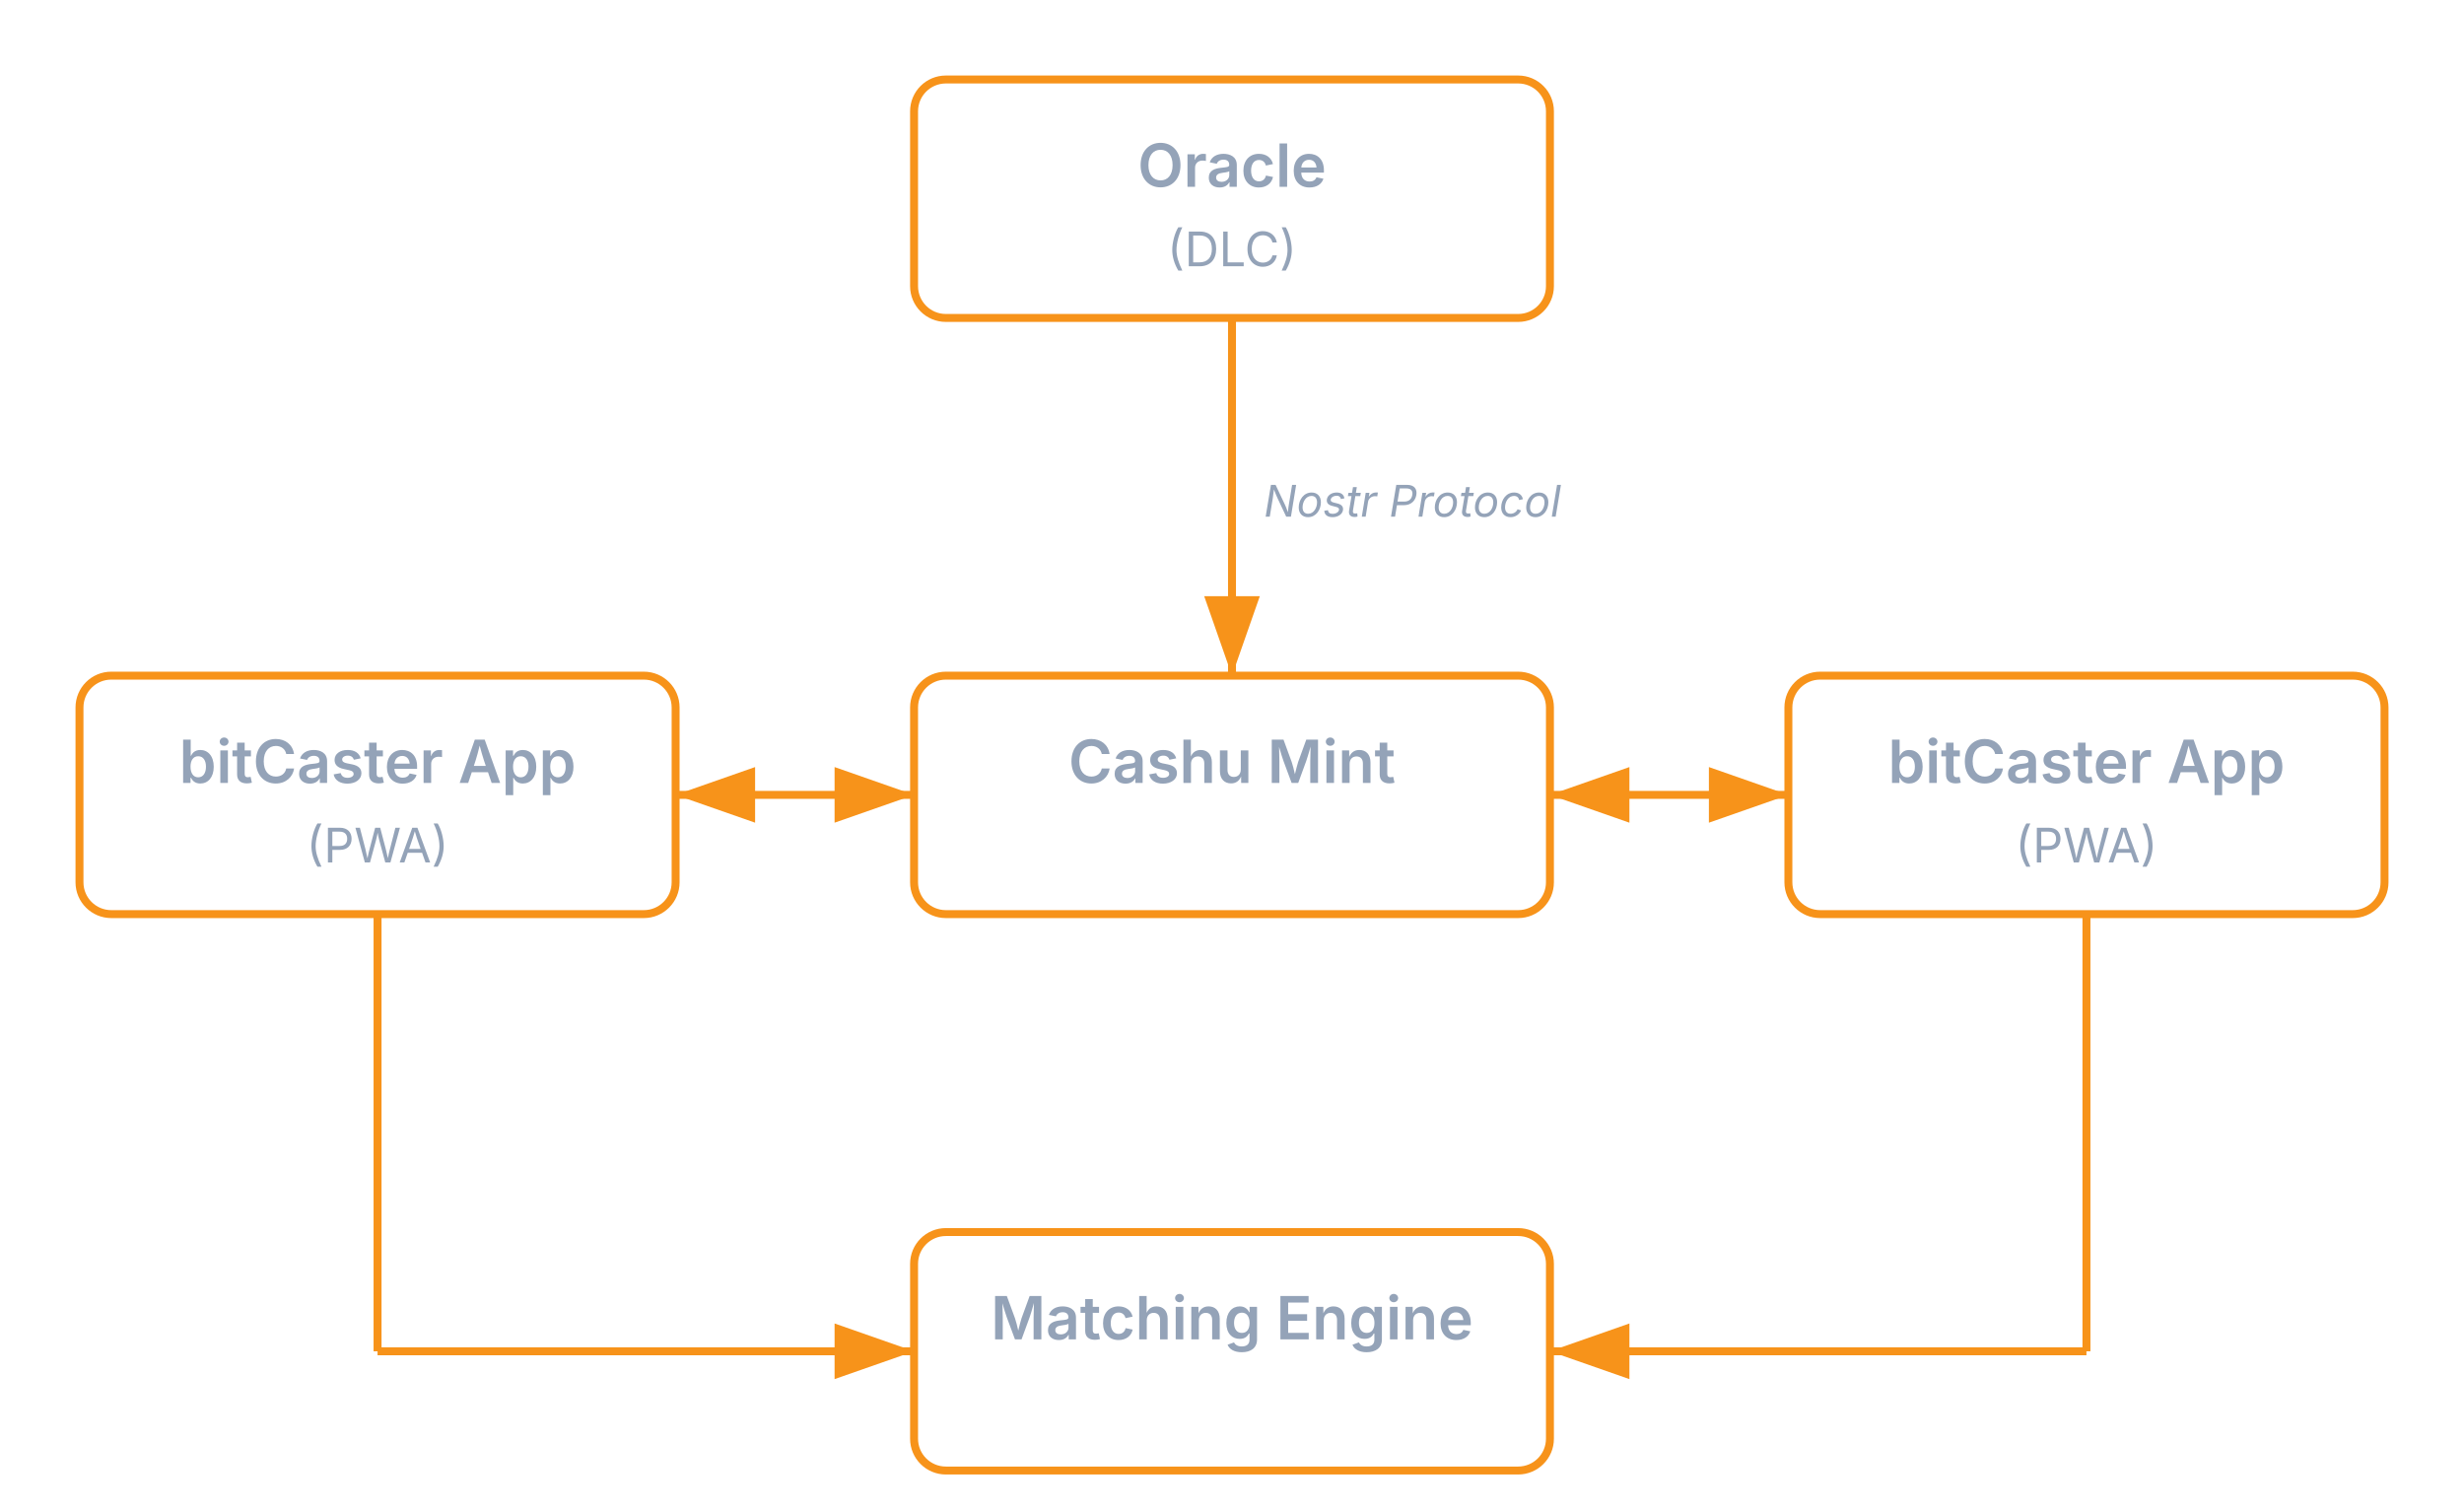
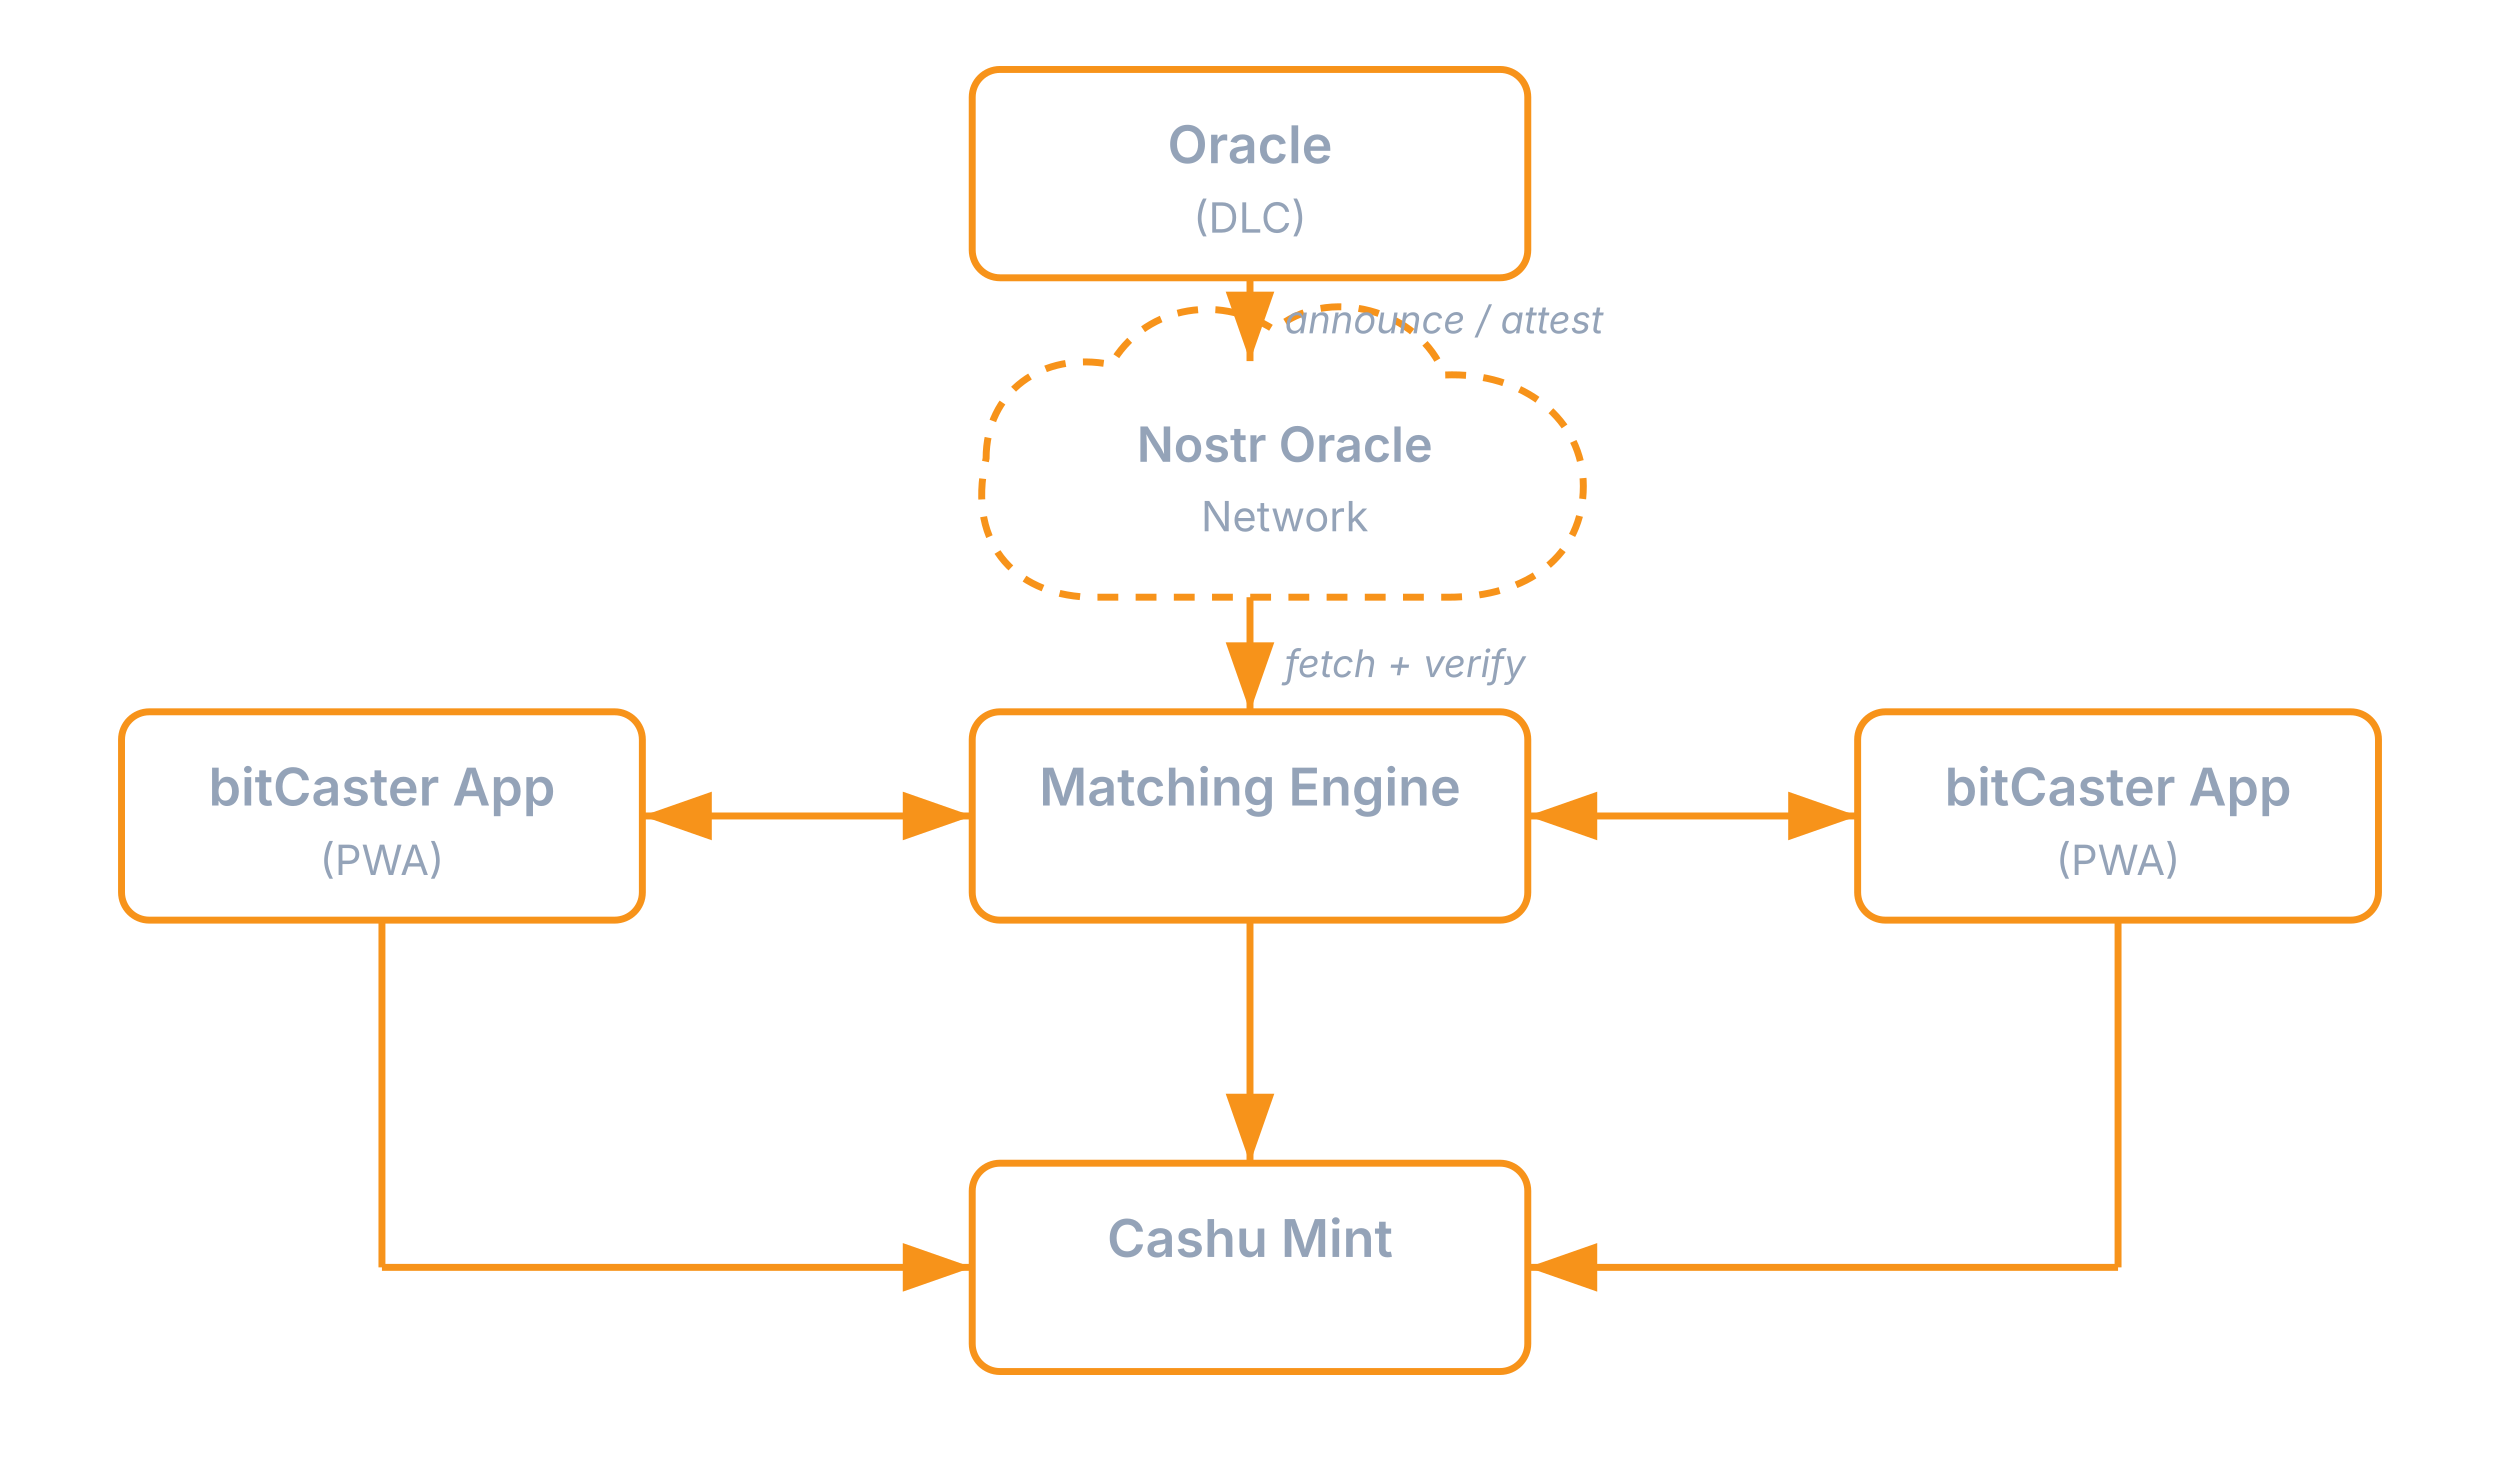
- <svg xmlns="http://www.w3.org/2000/svg" viewBox="0 0 620 380" font-family="Inter, sans-serif">
+ <svg xmlns="http://www.w3.org/2000/svg" viewBox="0 0 720 420" font-family="Inter, sans-serif">
  <defs>
    <marker id="arrow" markerWidth="10" markerHeight="7" refX="10" refY="3.5" orient="auto">
      <polygon points="0 0, 10 3.5, 0 7" fill="#f7931a" />
    </marker>
    <marker id="arrow-start" markerWidth="10" markerHeight="7" refX="0" refY="3.5" orient="auto">
      <polygon points="10 0, 0 3.5, 10 7" fill="#f7931a" />
    </marker>
  </defs>
-   <rect x="230" y="20" width="160" height="60" rx="8" ry="8" fill="none" stroke="#f7931a" stroke-width="2" />
-   <text x="310" y="47" text-anchor="middle" fill="#94a3b8" font-size="15" font-weight="600">Oracle</text>
-   <text x="310" y="67" text-anchor="middle" fill="#94a3b8" font-size="12">(DLC)</text>
-   <rect x="20" y="170" width="150" height="60" rx="8" ry="8" fill="none" stroke="#f7931a" stroke-width="2" />
-   <text x="95" y="197" text-anchor="middle" fill="#94a3b8" font-size="15" font-weight="600">bitCaster App</text>
-   <text x="95" y="217" text-anchor="middle" fill="#94a3b8" font-size="12">(PWA)</text>
-   <rect x="230" y="170" width="160" height="60" rx="8" ry="8" fill="none" stroke="#f7931a" stroke-width="2" />
-   <text x="310" y="197" text-anchor="middle" fill="#94a3b8" font-size="15" font-weight="600">Cashu Mint</text>
-   <rect x="450" y="170" width="150" height="60" rx="8" ry="8" fill="none" stroke="#f7931a" stroke-width="2" />
-   <text x="525" y="197" text-anchor="middle" fill="#94a3b8" font-size="15" font-weight="600">bitCaster App</text>
-   <text x="525" y="217" text-anchor="middle" fill="#94a3b8" font-size="12">(PWA)</text>
-   <rect x="230" y="310" width="160" height="60" rx="8" ry="8" fill="none" stroke="#f7931a" stroke-width="2" />
-   <text x="310" y="337" text-anchor="middle" fill="#94a3b8" font-size="15" font-weight="600">Matching Engine</text>
-   <line x1="310" y1="80" x2="310" y2="170" stroke="#f7931a" stroke-width="2" marker-end="url(#arrow)" />
-   <text x="318" y="130" fill="#94a3b8" font-size="11" font-style="italic">Nostr Protocol</text>
-   <line x1="170" y1="200" x2="230" y2="200" stroke="#f7931a" stroke-width="2" marker-start="url(#arrow-start)" marker-end="url(#arrow)" />
-   <line x1="390" y1="200" x2="450" y2="200" stroke="#f7931a" stroke-width="2" marker-start="url(#arrow-start)" marker-end="url(#arrow)" />
-   <line x1="95" y1="230" x2="95" y2="340" stroke="#f7931a" stroke-width="2" stroke-dasharray="none" />
-   <line x1="95" y1="340" x2="230" y2="340" stroke="#f7931a" stroke-width="2" marker-end="url(#arrow)" />
-   <line x1="525" y1="230" x2="525" y2="340" stroke="#f7931a" stroke-width="2" />
-   <line x1="525" y1="340" x2="390" y2="340" stroke="#f7931a" stroke-width="2" marker-end="url(#arrow)" />
+   <rect x="280" y="20" width="160" height="60" rx="8" ry="8" fill="none" stroke="#f7931a" stroke-width="2" />
+   <text x="360" y="47" text-anchor="middle" fill="#94a3b8" font-size="15" font-weight="600">Oracle</text>
+   <text x="360" y="67" text-anchor="middle" fill="#94a3b8" font-size="12">(DLC)</text>
+   <path d="M284 132            C284 113 300 101 320 105            C329 89 350 84 367 95            C382 82 409 89 416 108            C439 107 456 121 456 140            C456 160 440 172 417 172            H315            C294 172 278 158 284 132 Z" fill="none" stroke="#f7931a" stroke-width="2" stroke-dasharray="6 5" />
+   <text x="370" y="133" text-anchor="middle" fill="#94a3b8" font-size="14" font-weight="600">Nostr Oracle</text>
+   <text x="370" y="153" text-anchor="middle" fill="#94a3b8" font-size="12">Network</text>
+   <rect x="280" y="205" width="160" height="60" rx="8" ry="8" fill="none" stroke="#f7931a" stroke-width="2" />
+   <text x="360" y="232" text-anchor="middle" fill="#94a3b8" font-size="15" font-weight="600">Matching Engine</text>
+   <rect x="280" y="335" width="160" height="60" rx="8" ry="8" fill="none" stroke="#f7931a" stroke-width="2" />
+   <text x="360" y="362" text-anchor="middle" fill="#94a3b8" font-size="15" font-weight="600">Cashu Mint</text>
+   <rect x="35" y="205" width="150" height="60" rx="8" ry="8" fill="none" stroke="#f7931a" stroke-width="2" />
+   <text x="110" y="232" text-anchor="middle" fill="#94a3b8" font-size="15" font-weight="600">bitCaster App</text>
+   <text x="110" y="252" text-anchor="middle" fill="#94a3b8" font-size="12">(PWA)</text>
+   <rect x="535" y="205" width="150" height="60" rx="8" ry="8" fill="none" stroke="#f7931a" stroke-width="2" />
+   <text x="610" y="232" text-anchor="middle" fill="#94a3b8" font-size="15" font-weight="600">bitCaster App</text>
+   <text x="610" y="252" text-anchor="middle" fill="#94a3b8" font-size="12">(PWA)</text>
+   <line x1="360" y1="80" x2="360" y2="104" stroke="#f7931a" stroke-width="2" marker-end="url(#arrow)" />
+   <text x="370" y="96" fill="#94a3b8" font-size="11" font-style="italic">announce / attest</text>
+   <line x1="360" y1="172" x2="360" y2="205" stroke="#f7931a" stroke-width="2" marker-end="url(#arrow)" />
+   <text x="370" y="195" fill="#94a3b8" font-size="11" font-style="italic">fetch + verify</text>
+   <line x1="360" y1="265" x2="360" y2="335" stroke="#f7931a" stroke-width="2" marker-end="url(#arrow)" />
+   <line x1="185" y1="235" x2="280" y2="235" stroke="#f7931a" stroke-width="2" marker-start="url(#arrow-start)" marker-end="url(#arrow)" />
+   <line x1="440" y1="235" x2="535" y2="235" stroke="#f7931a" stroke-width="2" marker-start="url(#arrow-start)" marker-end="url(#arrow)" />
+   <line x1="110" y1="265" x2="110" y2="365" stroke="#f7931a" stroke-width="2" />
+   <line x1="110" y1="365" x2="280" y2="365" stroke="#f7931a" stroke-width="2" marker-end="url(#arrow)" />
+   <line x1="610" y1="265" x2="610" y2="365" stroke="#f7931a" stroke-width="2" />
+   <line x1="610" y1="365" x2="440" y2="365" stroke="#f7931a" stroke-width="2" marker-end="url(#arrow)" />
</svg>
